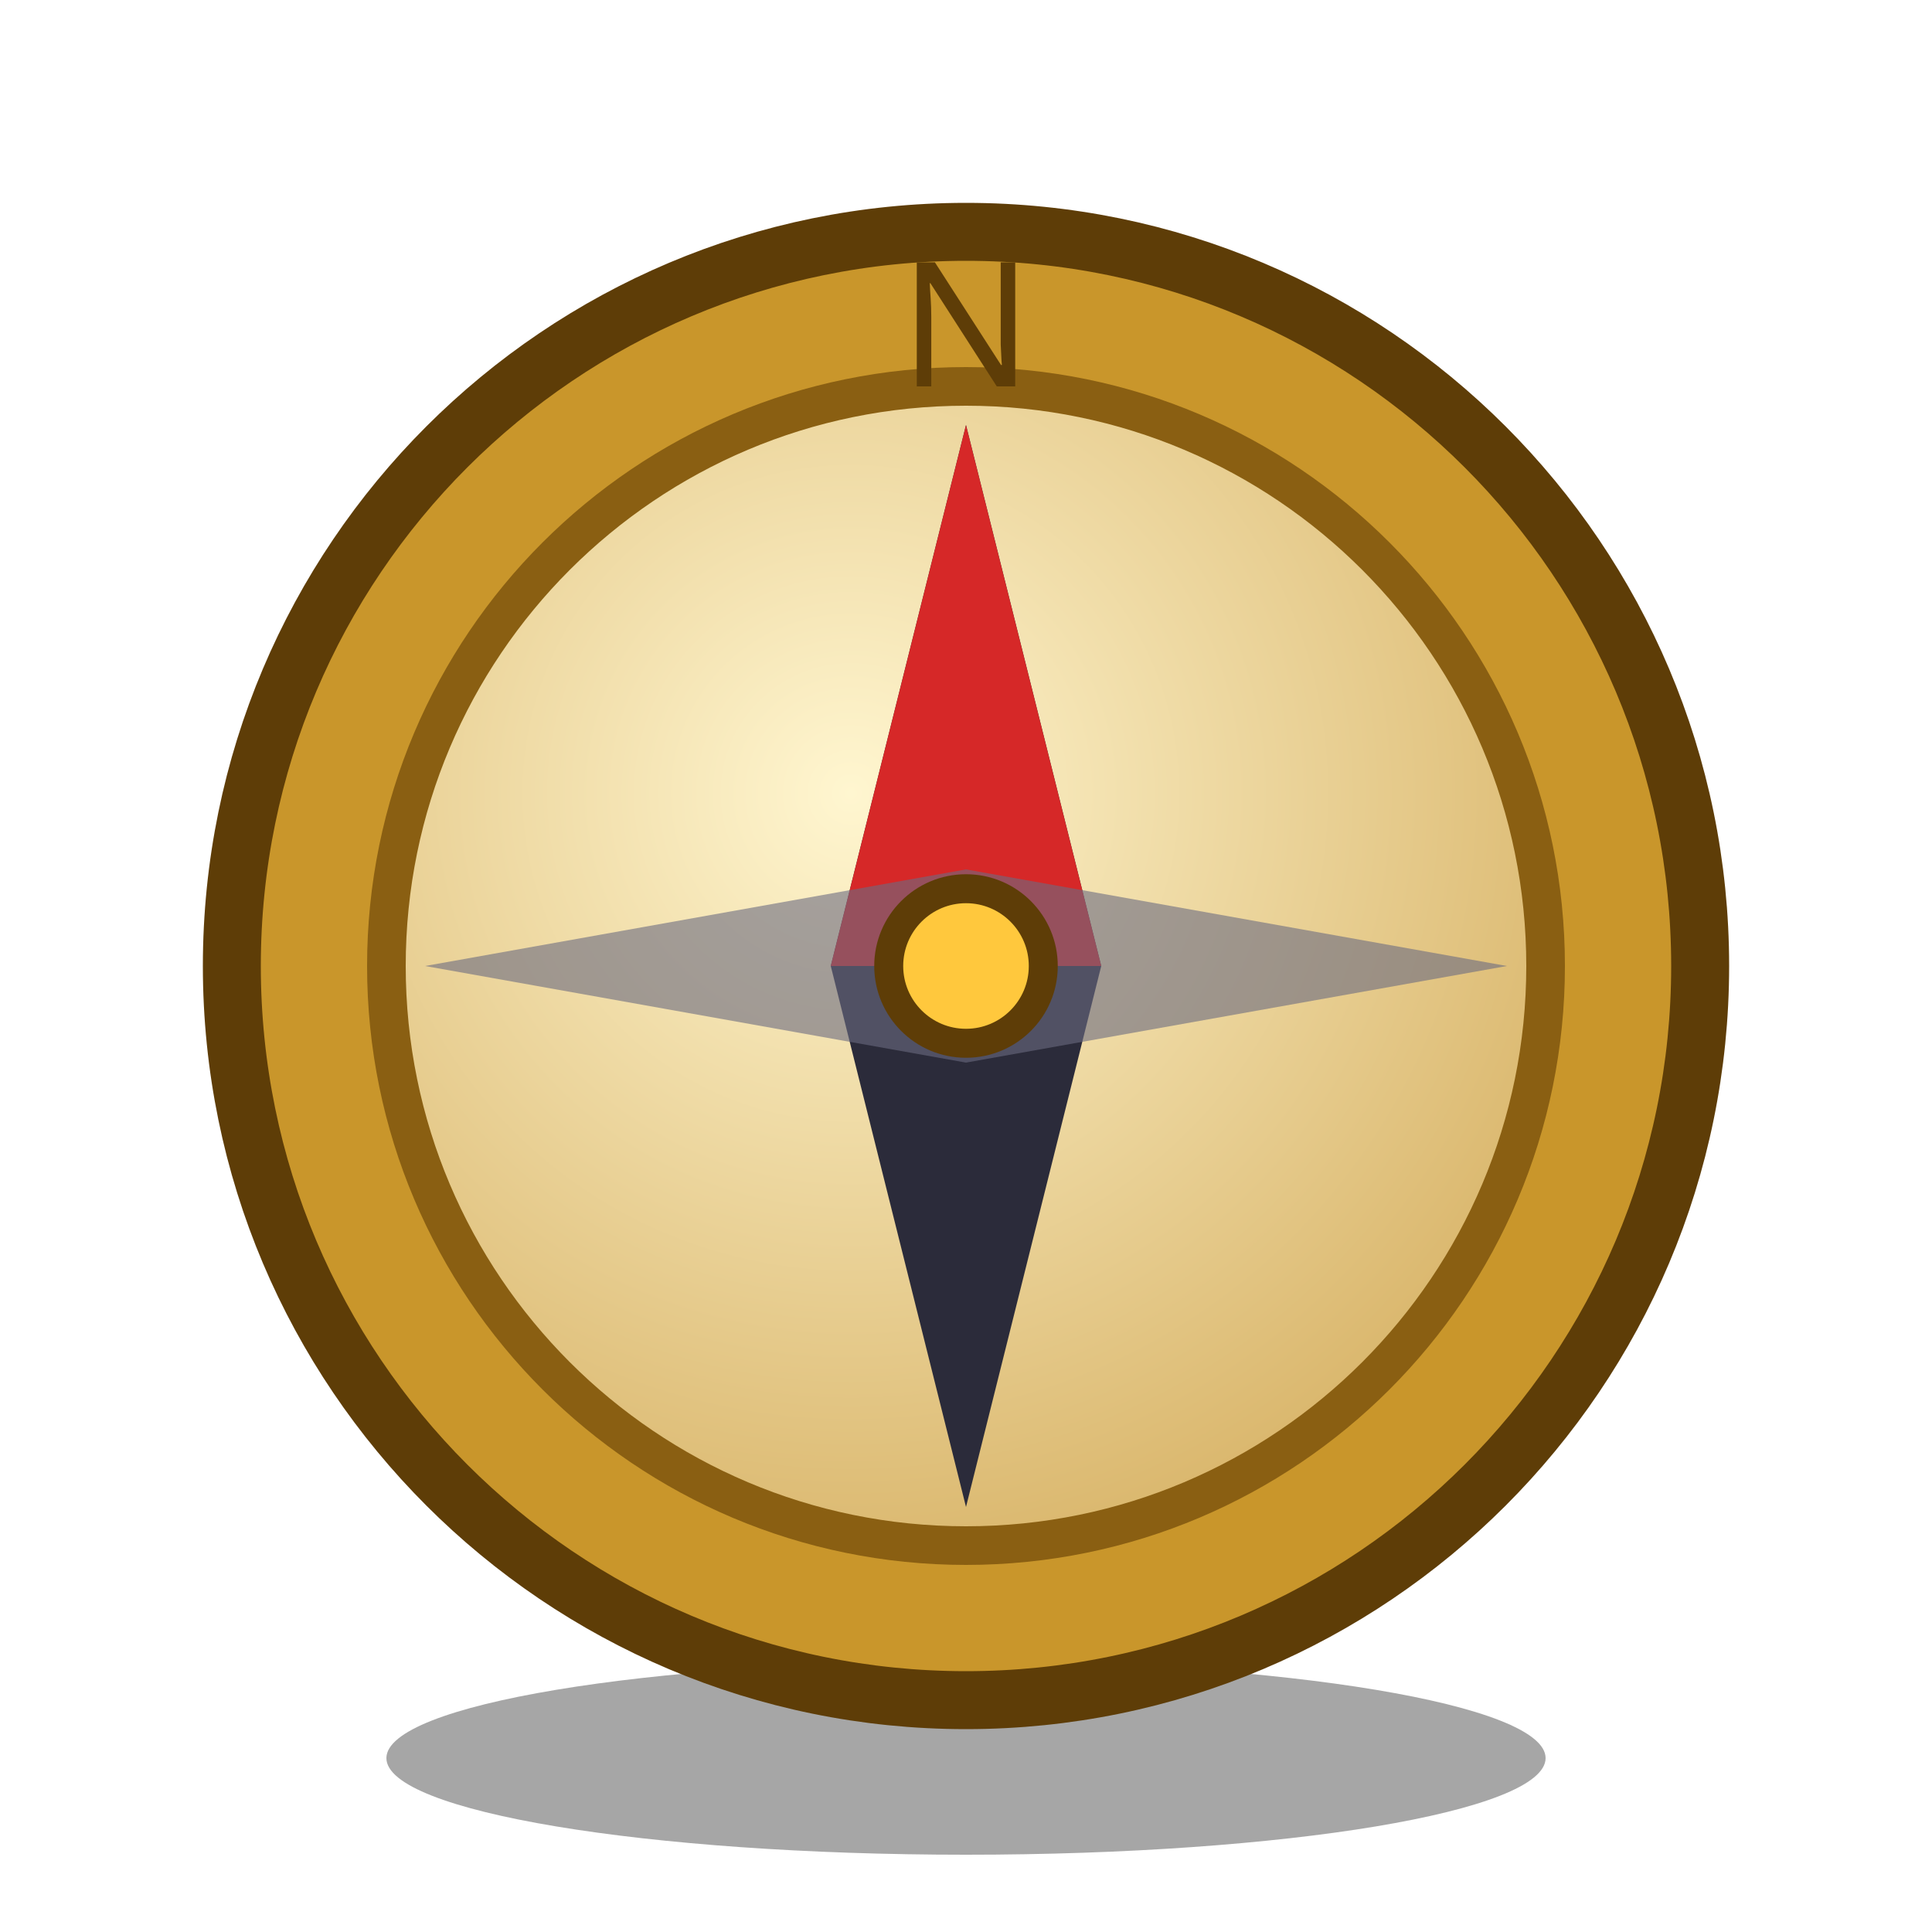
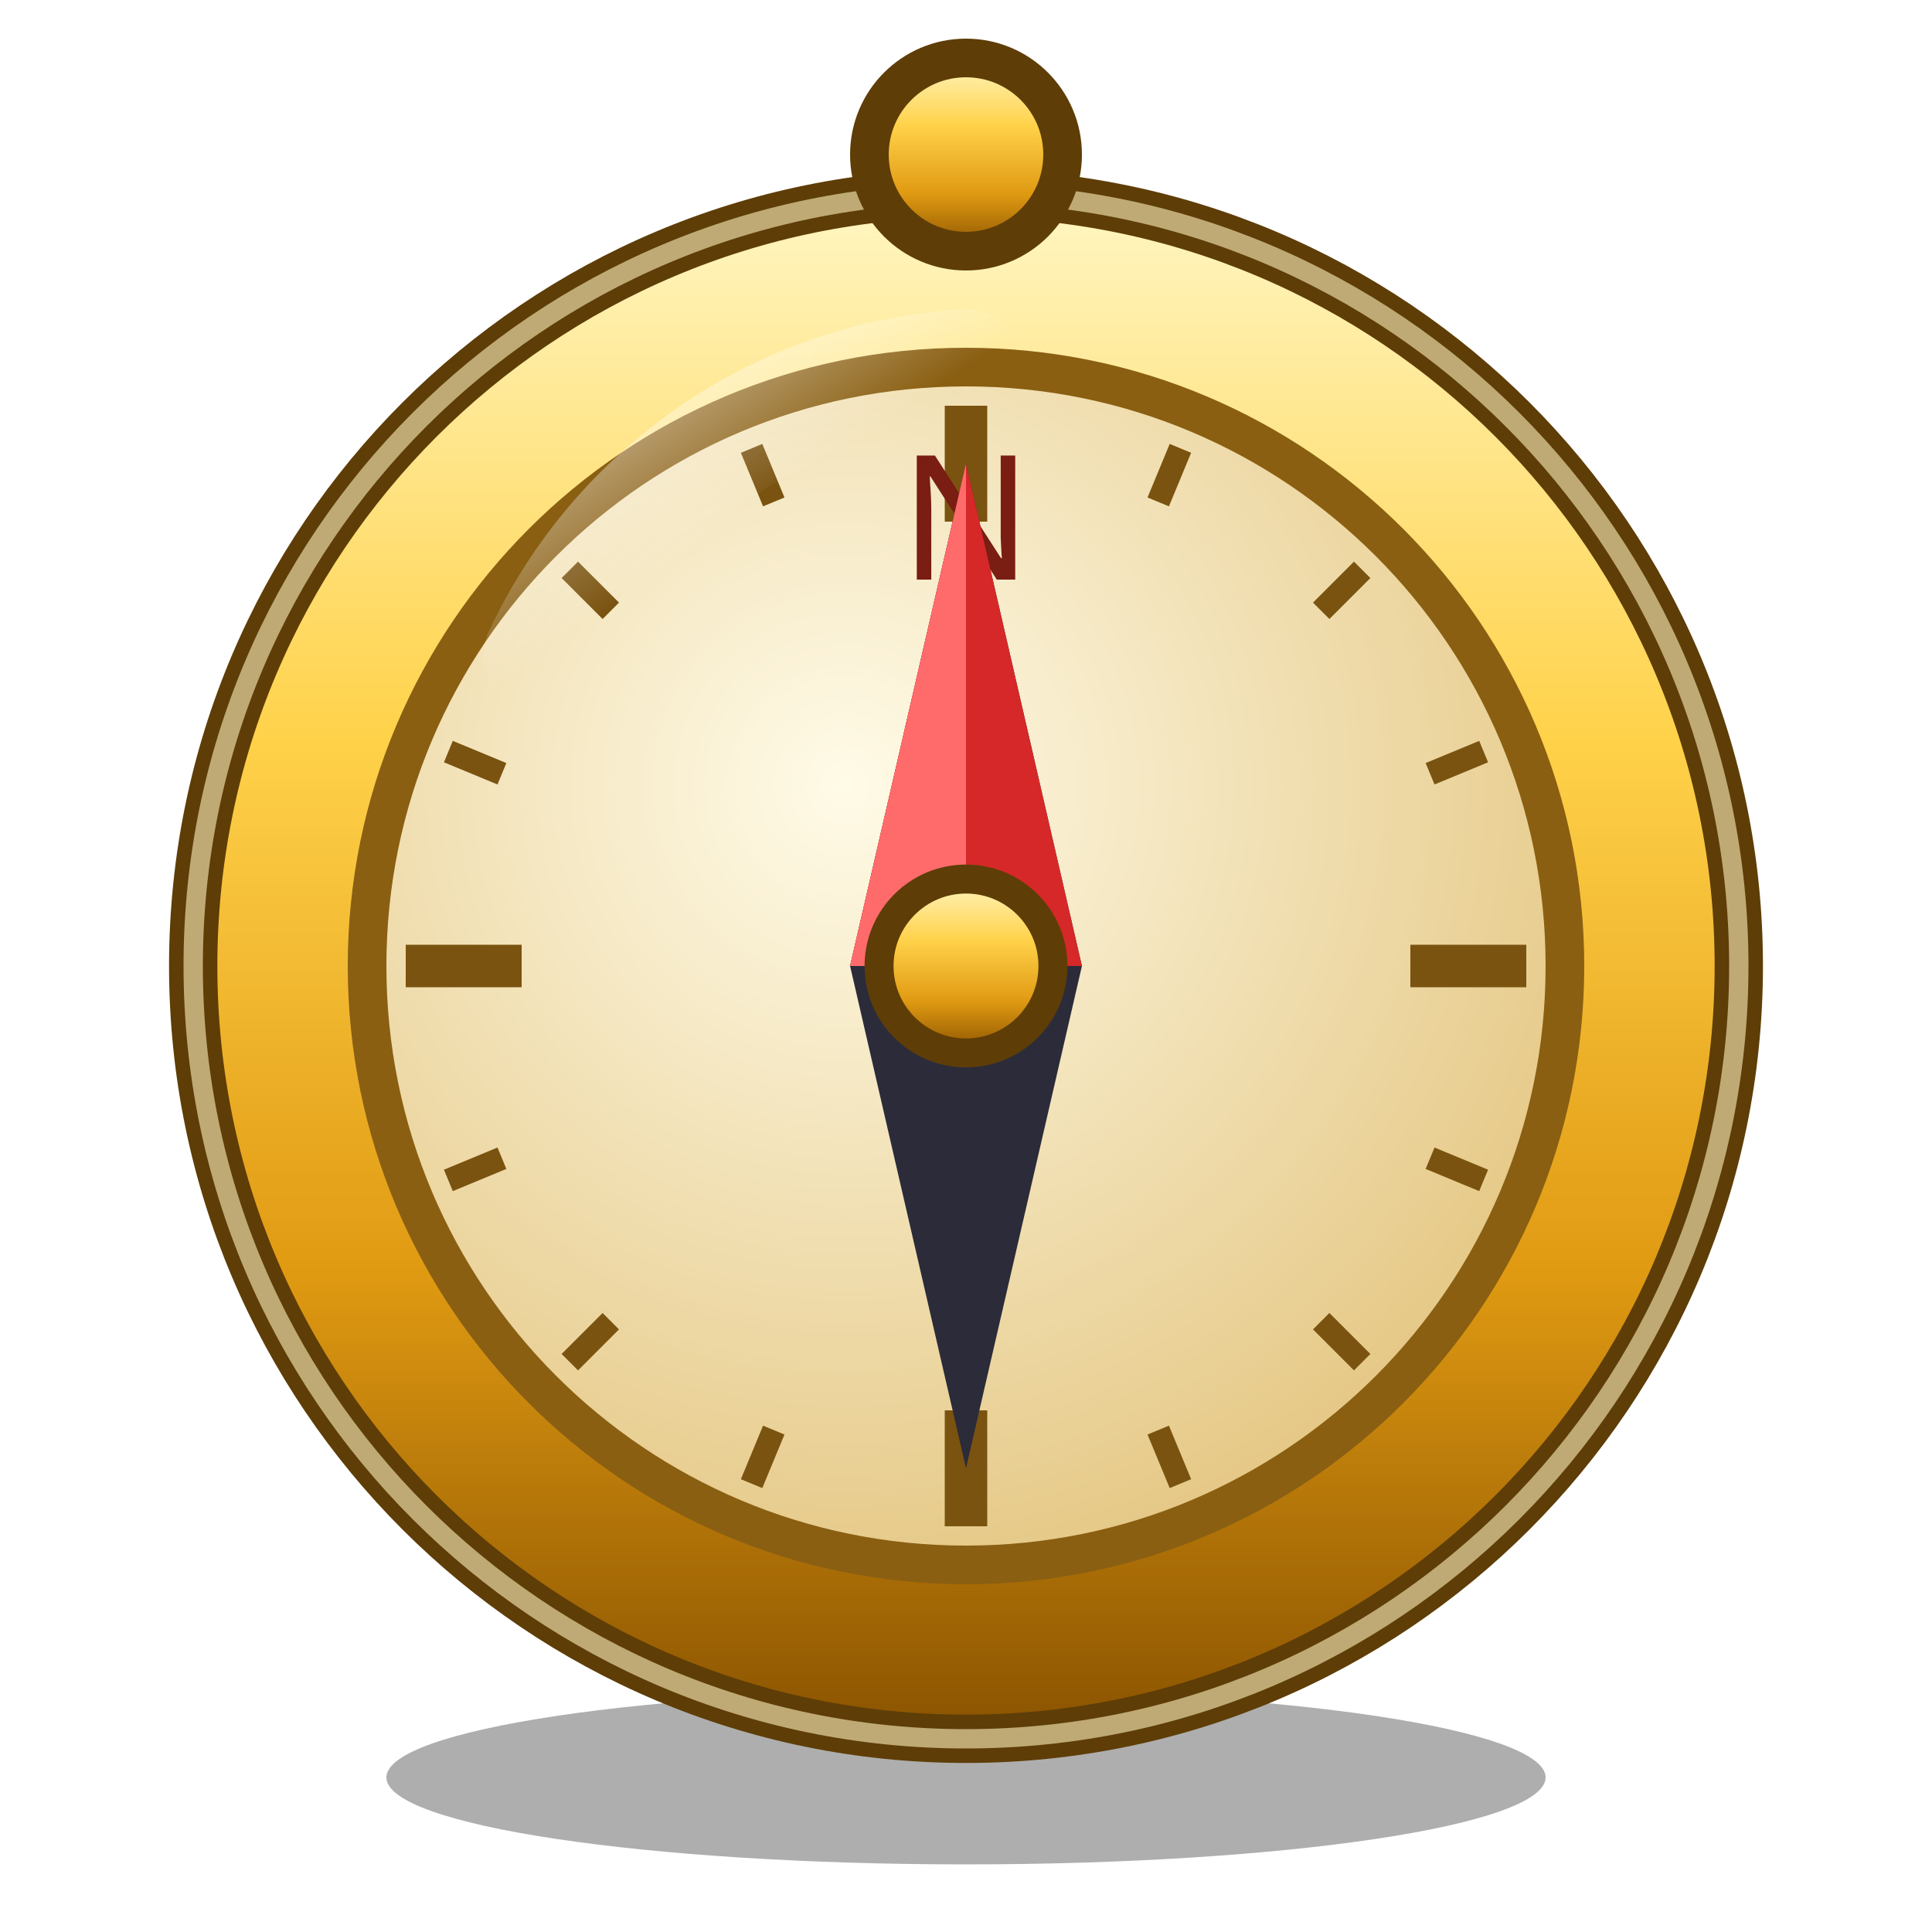
<svg xmlns="http://www.w3.org/2000/svg" width="512" height="512" viewBox="0 0 100 100">
  <defs>
-     <radialGradient id="cp7" cx=".4" cy=".35" r=".7">
-       <stop offset="0" stop-color="#fff6d0" />
-       <stop offset="1" stop-color="#d9b56a" />
+     <linearGradient id="cp8g" x1="0" y1="0" x2="0" y2="1">
+       <stop offset="0" stop-color="#fff6c2" />
+       <stop offset=".35" stop-color="#ffd24a" />
+       <stop offset=".7" stop-color="#e09a12" />
+       <stop offset="1" stop-color="#8a5300" />
+     </linearGradient>
+     <radialGradient id="cp8f" cx=".4" cy=".35" r=".75">
+       <stop offset="0" stop-color="#fffbe8" />
+       <stop offset="1" stop-color="#e2c27a" />
    </radialGradient>
+     <linearGradient id="cp8s" x1="0" y1="0" x2="1" y2="1">
+       <stop offset="0" stop-color="#fff" stop-opacity=".7" />
+       <stop offset=".5" stop-color="#fff" stop-opacity="0" />
+     </linearGradient>
  </defs>
-   <ellipse cx="50" cy="91" rx="30" ry="5" fill="#000" opacity=".35" />
-   <circle cx="50" cy="50" r="38" fill="#c9962b" stroke="#5e3d07" stroke-width="3" />
-   <circle cx="50" cy="50" r="30" fill="url(#cp7)" stroke="#8a5f12" stroke-width="2" />
-   <path d="M50 22 L57 50 L50 78 L43 50Z" fill="#2b2b3a" />
-   <path d="M50 22 L57 50 L43 50Z" fill="#d62828" />
-   <path d="M22 50 L50 45 L78 50 L50 55Z" fill="#6b6b80" opacity=".6" />
-   <circle cx="50" cy="50" r="4" fill="#ffc83d" stroke="#5e3d07" stroke-width="1.5" />
-   <text x="50" y="20" font-family="Lilita One, sans-serif" font-size="9" text-anchor="middle" fill="#5e3d07">N</text>
+   <ellipse cx="50" cy="92" rx="30" ry="4.5" fill="#000" opacity=".32" />
+   <circle cx="50" cy="50" r="40" fill="url(#cp8g)" stroke="#5e3d07" stroke-width="2.5" />
+   <circle cx="50" cy="50" r="40" fill="none" stroke="#fff4c0" stroke-width="1" opacity=".6" />
+   <circle cx="50" cy="8" r="5" fill="url(#cp8g)" stroke="#5e3d07" stroke-width="2" />
+   <circle cx="50" cy="50" r="31" fill="url(#cp8f)" stroke="#8a5f12" stroke-width="2" />
+   <path d="M50 27 L50 21" stroke="#7a5310" stroke-width="2.2" />
+   <path d="M59.95 25.979 L61.098 23.207" stroke="#7a5310" stroke-width="1.2" />
+   <path d="M68.385 31.615 L70.506 29.494" stroke="#7a5310" stroke-width="1.2" />
+   <path d="M74.021 40.05 L76.793 38.902" stroke="#7a5310" stroke-width="1.2" />
+   <path d="M73 50 L79 50" stroke="#7a5310" stroke-width="2.2" />
+   <path d="M74.021 59.95 L76.793 61.098" stroke="#7a5310" stroke-width="1.2" />
+   <path d="M68.385 68.385 L70.506 70.506" stroke="#7a5310" stroke-width="1.2" />
+   <path d="M59.95 74.021 L61.098 76.793" stroke="#7a5310" stroke-width="1.2" />
+   <path d="M50 73 L50 79" stroke="#7a5310" stroke-width="2.2" />
+   <path d="M40.05 74.021 L38.902 76.793" stroke="#7a5310" stroke-width="1.2" />
+   <path d="M31.615 68.385 L29.494 70.506" stroke="#7a5310" stroke-width="1.2" />
+   <path d="M25.979 59.95 L23.207 61.098" stroke="#7a5310" stroke-width="1.2" />
+   <path d="M27 50 L21 50" stroke="#7a5310" stroke-width="2.2" />
+   <path d="M25.979 40.05 L23.207 38.902" stroke="#7a5310" stroke-width="1.2" />
+   <path d="M31.615 31.615 L29.494 29.494" stroke="#7a5310" stroke-width="1.2" />
+   <path d="M40.05 25.979 L38.902 23.207" stroke="#7a5310" stroke-width="1.2" />
+   <text x="50" y="30" font-family="Lilita One, sans-serif" font-size="9" text-anchor="middle" fill="#7a1d12">N</text>
+   <g class="a-needle">
+     <path d="M50 24 L56 50 L50 76 L44 50Z" fill="#2b2b3a" />
+     <path d="M50 24 L56 50 L44 50Z" fill="#d62828" />
+     <path d="M50 24 L50 50 L44 50Z" fill="#ff6b6b" />
+   </g>
+   <circle cx="50" cy="50" r="4.5" fill="url(#cp8g)" stroke="#5e3d07" stroke-width="1.5" />
+   <path class="a-shine" d="M28 34 a26 26 0 0 1 22 -15" stroke="url(#cp8s)" stroke-width="6" fill="none" stroke-linecap="round" />
</svg>
